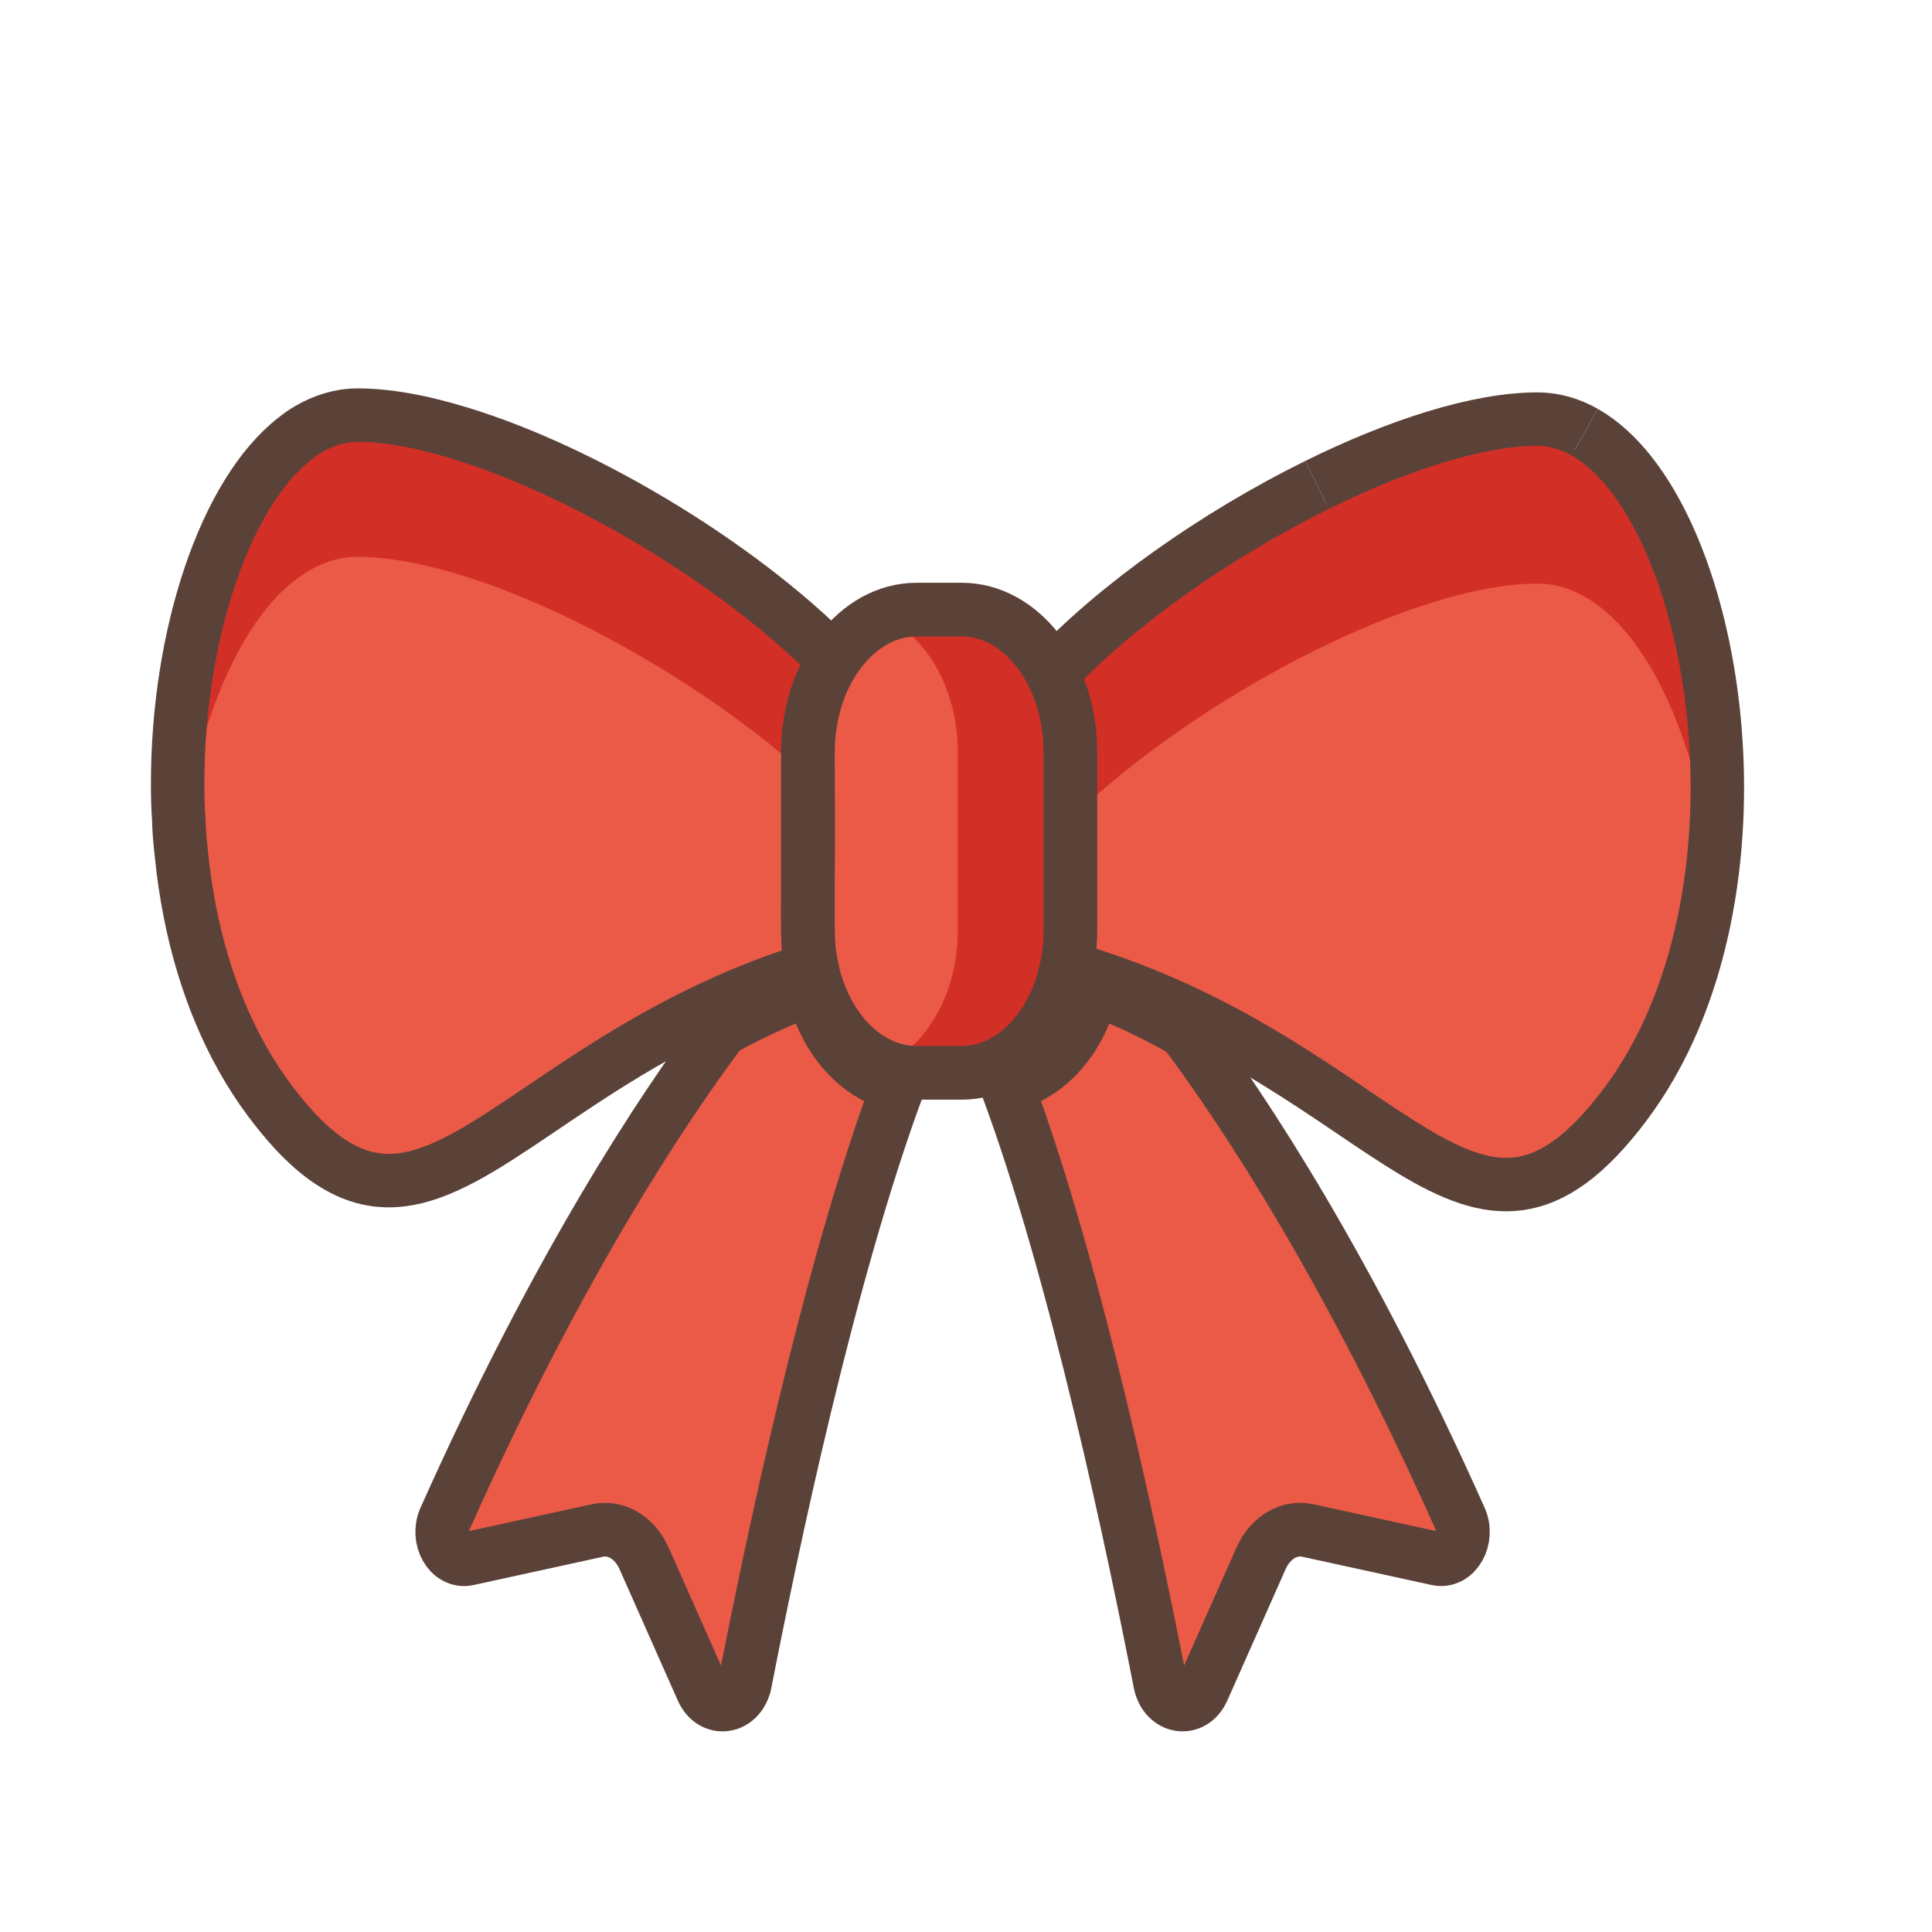
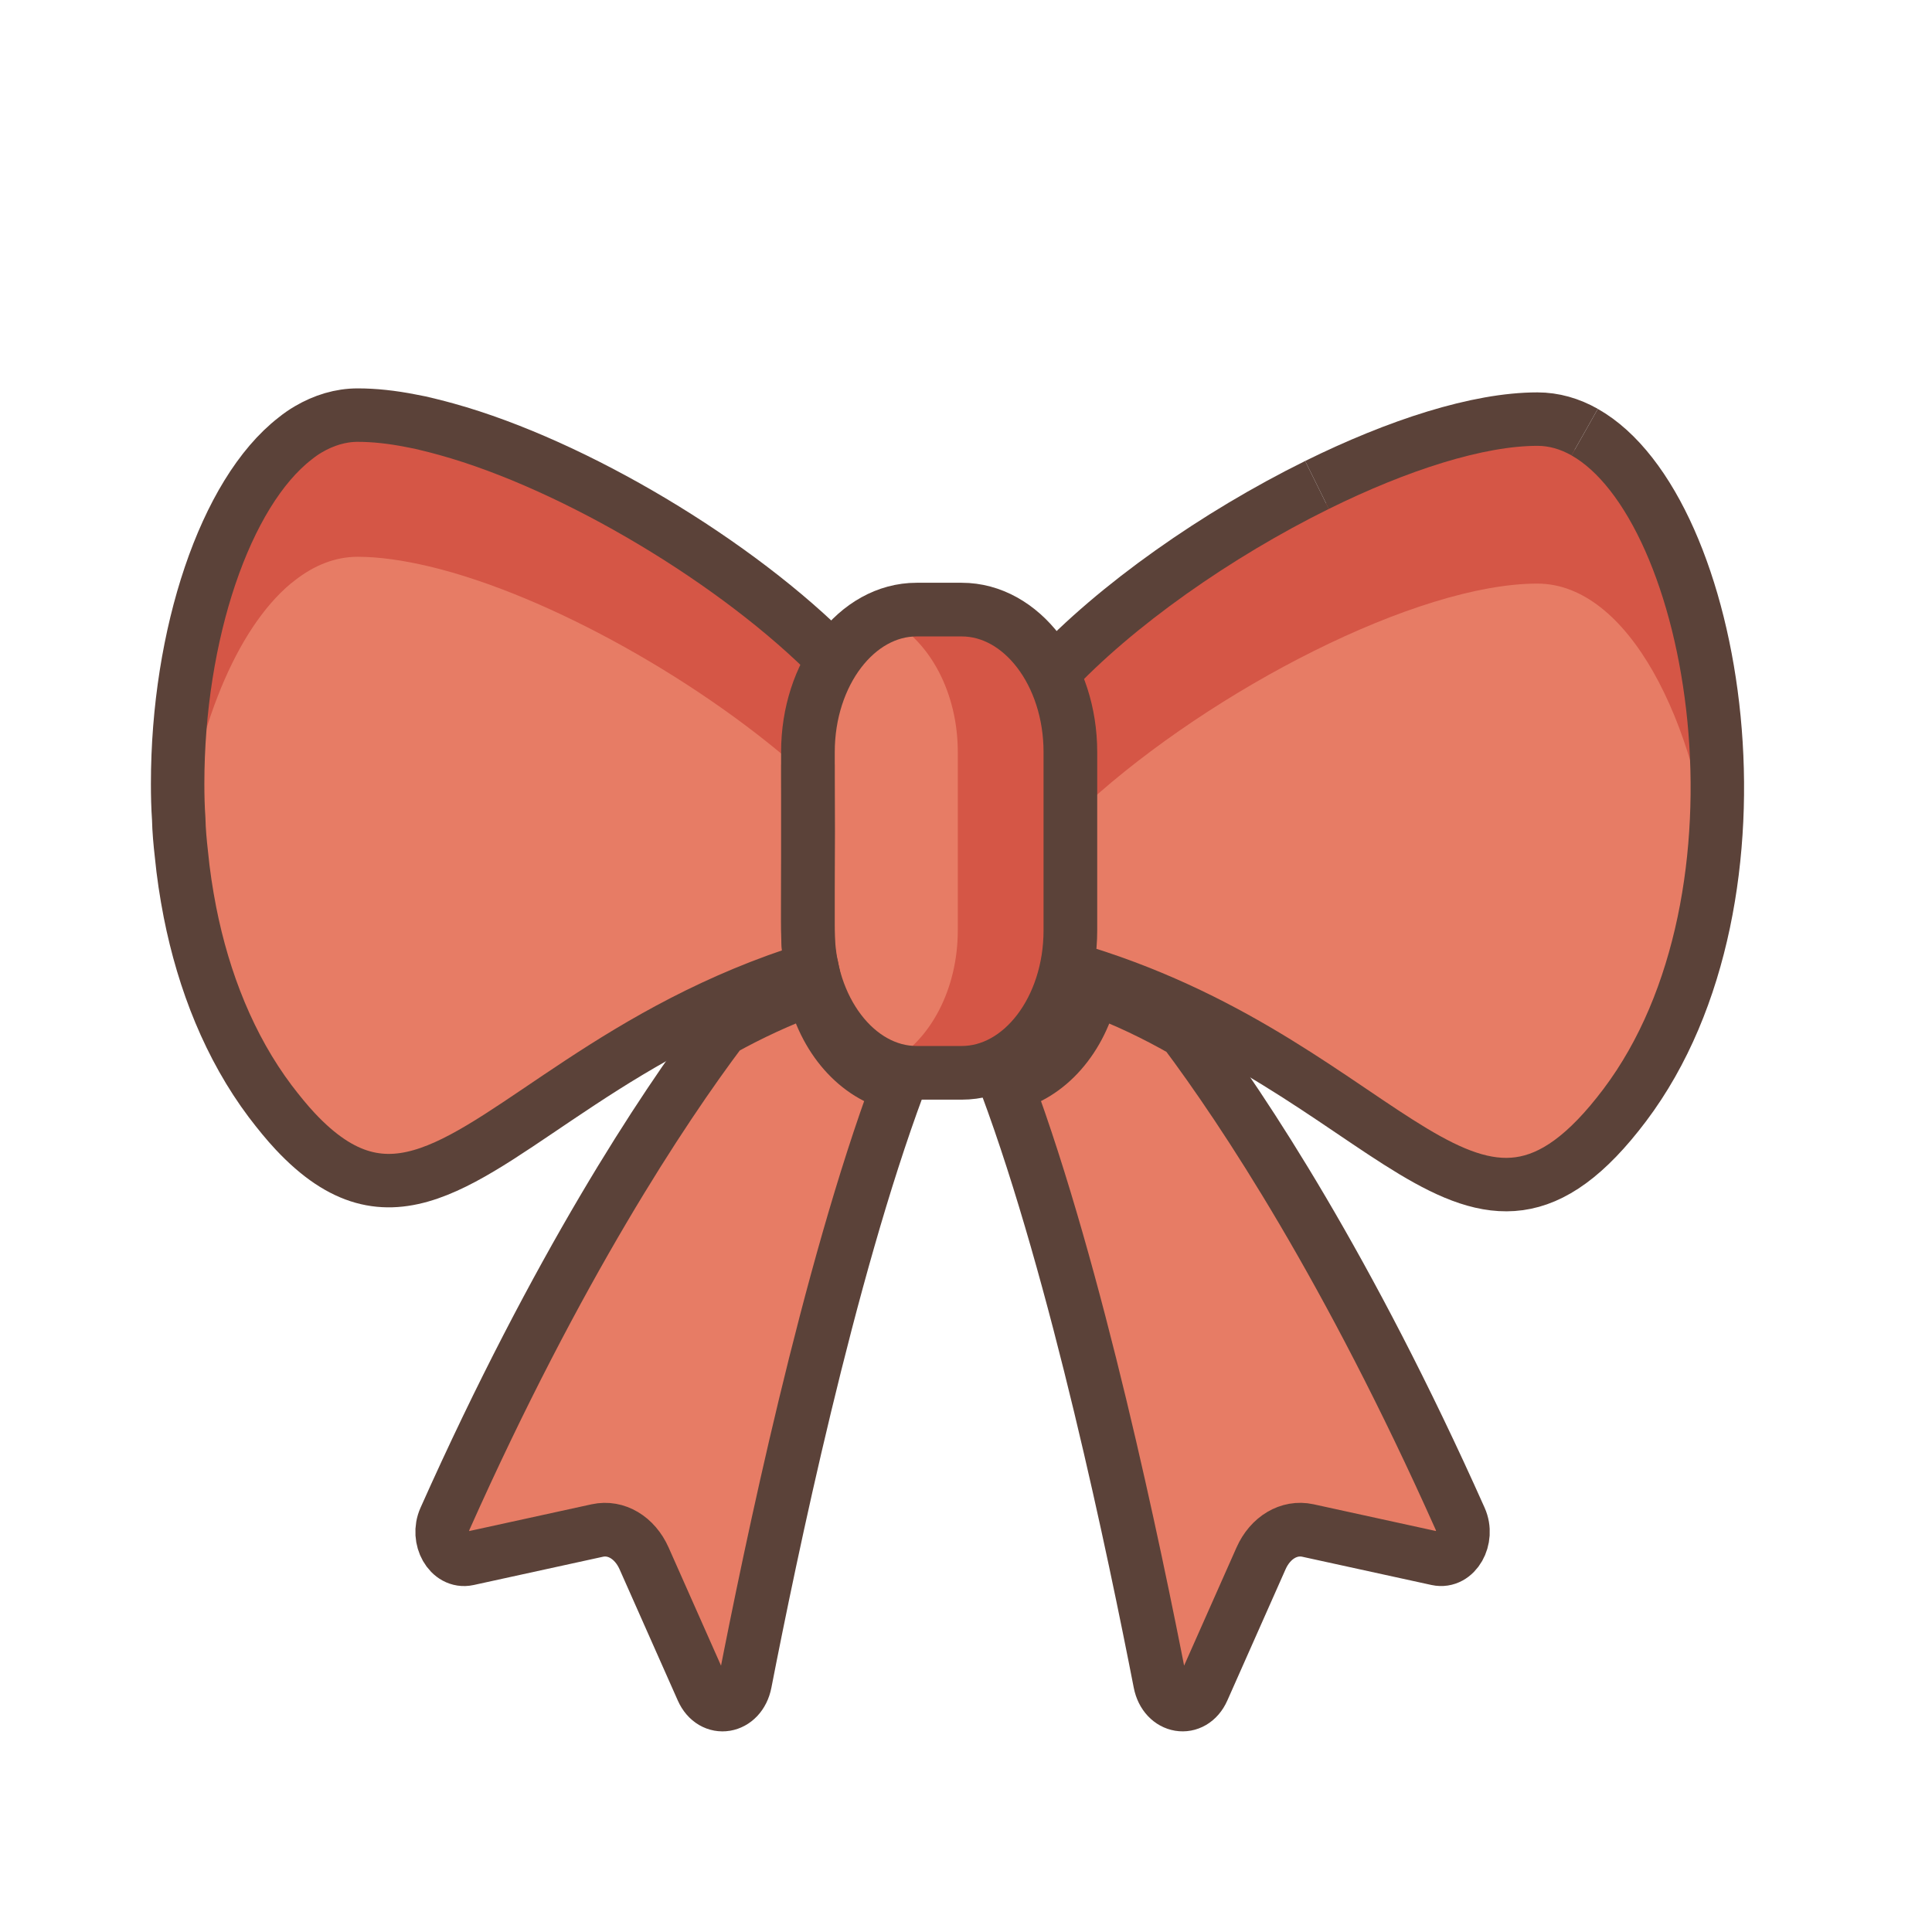
<svg xmlns="http://www.w3.org/2000/svg" id="emoji" viewBox="0 0 72 72" version="1.1">
  <g id="color">
-     <path fill="#EA5A47" d="M57.294,16.473c-4.958,0-13.753,4.83-18.134,9.532c0.836,0.894,1.355,2.13,1.355,3.49 c-0.048,6.282,0.114,6.523-0.158,7.604c11.589,3.596,14.485,12.515,20.195,4.937 C67.067,33.388,63.422,16.473,57.294,16.473z" />
-     <path fill="#D22F27" d="M40.511,29.95c4.656-4.24,12.293-8.201,16.782-8.201c3.356,0,5.966,5.071,6.572,11.08 c0.823-7.978-2.26-16.355-6.572-16.355c-4.958,0-13.753,4.83-18.134,9.532c0.836,0.894,1.355,2.13,1.355,3.49 C40.513,29.65,40.512,29.801,40.511,29.95z" />
-     <path fill="#EA5A47" d="M30.11,28.49v0.46c0.01,1.54,0.01,2.7,0,3.58v2.14c0,0.57,0.03,0.88,0.11,1.24 c0.01,0.03,0.01,0.06,0.02,0.09c0.02,0.03,0.02,0.06,0.03,0.1h-0.01c-7.18,2.23-11.02,6.5-14.26,7.62c-1.7,0.59-3.24,0.32-5-1.56 c-0.3-0.32-0.61-0.7-0.93-1.12c-1.51-2.01-2.48-4.46-2.99-7.04c0-0.01,0-0.01,0-0.02c-0.14-0.71-0.25-1.43-0.32-2.15 c-0.05-0.44-0.09-0.88-0.1-1.32c-0.03-0.43-0.04-0.87-0.04-1.3c0-5.56,1.77-10.85,4.38-12.87c0.16-0.13,0.32-0.24,0.49-0.34 c0.58-0.34,1.2-0.53,1.84-0.53c0.61,0,1.27,0.07,1.98,0.21c0.23,0.04,0.46,0.09,0.69,0.15c0.21,0.05,0.43,0.11,0.65,0.17 c4.76,1.32,10.85,4.96,14.43,8.61L30.11,28.49z" />
-     <path fill="#D22F27" d="M30.11,28.49v0.46c-3.82-3.48-9.66-6.78-14.11-7.84c-0.97-0.23-1.87-0.36-2.67-0.36 c-0.83,0-1.61,0.31-2.33,0.87c-0.12,0.09-0.23,0.18-0.35,0.29c-2.01,1.83-3.46,5.64-3.89,9.92c-0.05-0.44-0.09-0.88-0.1-1.32 c-0.03-0.43-0.04-0.87-0.04-1.3c0-5.56,1.77-10.85,4.38-12.87c0.16-0.13,0.32-0.24,0.49-0.34c0.58-0.34,1.2-0.53,1.84-0.53 c0.61,0,1.27,0.07,1.98,0.21c0.23,0.04,0.46,0.09,0.69,0.15c0.21,0.05,0.43,0.11,0.65,0.17c4.76,1.32,10.85,4.96,14.43,8.61 L30.11,28.49z" />
-     <path fill="#EA5A47" d="M30.297,36.82c-1.243,0.45-2.37,0.983-3.4,1.556 c-2.209,2.938-6.123,8.834-10.312,18.22c-0.334,0.748,0.177,1.644,0.854,1.496l4.821-1.054 c0.699-0.153,1.399,0.264,1.743,1.038l2.171,4.893c0.38,0.856,1.407,0.685,1.592-0.265 c0.942-4.824,3.101-15.242,5.718-22.267C31.942,40.108,30.698,38.677,30.297,36.82z" />
-     <path fill="#EA5A47" d="M44.146,38.433c-1.063-0.609-2.206-1.165-3.443-1.613c-0.401,1.857-1.645,3.288-3.188,3.616 c2.617,7.025,4.776,17.442,5.718,22.267c0.185,0.951,1.212,1.121,1.592,0.265l2.171-4.893 c0.343-0.773,1.044-1.19,1.743-1.038l4.821,1.054c0.677,0.148,1.188-0.748,0.854-1.496 C50.252,47.27,46.362,41.39,44.146,38.433z" />
-     <path fill="#EA5A47" d="M35.839,22.718h-1.679c-2.233,0-4.051,2.381-4.051,5.309v6.645 c0,2.927,1.817,5.309,4.051,5.309h1.679c2.233,0,4.051-2.381,4.051-5.309v-6.645 C39.89,25.099,38.073,22.718,35.839,22.718z" />
-     <path fill="#D22F27" d="M39.547,24.624c0.589,0.922,0.944,2.109,0.944,3.402v6.645c0,2.927-1.817,5.309-4.051,5.309 h-1.679c-0.552,0-1.079-0.146-1.559-0.409c1.462-0.802,2.492-2.696,2.492-4.899v-6.645 c0-2.204-1.03-4.097-2.492-4.899c0.48-0.263,1.007-0.409,1.559-0.409h1.679 C37.687,22.718,38.803,23.46,39.547,24.624L39.547,24.624z" />
+     <path fill="#e77c65" d="M57.294,16.473c-4.958,0-13.753,4.83-18.134,9.532c0.836,0.894,1.355,2.13,1.355,3.49 c-0.048,6.282,0.114,6.523-0.158,7.604c11.589,3.596,14.485,12.515,20.195,4.937 C67.067,33.388,63.422,16.473,57.294,16.473z" />
+     <path fill="#d55646" d="M40.511,29.95c4.656-4.24,12.293-8.201,16.782-8.201c3.356,0,5.966,5.071,6.572,11.08 c0.823-7.978-2.26-16.355-6.572-16.355c-4.958,0-13.753,4.83-18.134,9.532c0.836,0.894,1.355,2.13,1.355,3.49 C40.513,29.65,40.512,29.801,40.511,29.95z" />
+     <path fill="#e77c65" d="M30.11,28.49v0.46c0.01,1.54,0.01,2.7,0,3.58v2.14c0,0.57,0.03,0.88,0.11,1.24 c0.01,0.03,0.01,0.06,0.02,0.09c0.02,0.03,0.02,0.06,0.03,0.1h-0.01c-7.18,2.23-11.02,6.5-14.26,7.62c-1.7,0.59-3.24,0.32-5-1.56 c-0.3-0.32-0.61-0.7-0.93-1.12c-1.51-2.01-2.48-4.46-2.99-7.04c0-0.01,0-0.01,0-0.02c-0.14-0.71-0.25-1.43-0.32-2.15 c-0.05-0.44-0.09-0.88-0.1-1.32c-0.03-0.43-0.04-0.87-0.04-1.3c0-5.56,1.77-10.85,4.38-12.87c0.16-0.13,0.32-0.24,0.49-0.34 c0.58-0.34,1.2-0.53,1.84-0.53c0.61,0,1.27,0.07,1.98,0.21c0.23,0.04,0.46,0.09,0.69,0.15c0.21,0.05,0.43,0.11,0.65,0.17 c4.76,1.32,10.85,4.96,14.43,8.61L30.11,28.49z" />
+     <path fill="#d55646" d="M30.11,28.49v0.46c-3.82-3.48-9.66-6.78-14.11-7.84c-0.97-0.23-1.87-0.36-2.67-0.36 c-0.83,0-1.61,0.31-2.33,0.87c-0.12,0.09-0.23,0.18-0.35,0.29c-2.01,1.83-3.46,5.64-3.89,9.92c-0.05-0.44-0.09-0.88-0.1-1.32 c-0.03-0.43-0.04-0.87-0.04-1.3c0-5.56,1.77-10.85,4.38-12.87c0.16-0.13,0.32-0.24,0.49-0.34c0.58-0.34,1.2-0.53,1.84-0.53 c0.61,0,1.27,0.07,1.98,0.21c0.23,0.04,0.46,0.09,0.69,0.15c0.21,0.05,0.43,0.11,0.65,0.17c4.76,1.32,10.85,4.96,14.43,8.61 L30.11,28.49z" />
+     <path fill="#e77c65" d="M30.297,36.82c-1.243,0.45-2.37,0.983-3.4,1.556 c-2.209,2.938-6.123,8.834-10.312,18.22c-0.334,0.748,0.177,1.644,0.854,1.496l4.821-1.054 c0.699-0.153,1.399,0.264,1.743,1.038l2.171,4.893c0.38,0.856,1.407,0.685,1.592-0.265 c0.942-4.824,3.101-15.242,5.718-22.267C31.942,40.108,30.698,38.677,30.297,36.82z" />
+     <path fill="#e77c65" d="M44.146,38.433c-1.063-0.609-2.206-1.165-3.443-1.613c-0.401,1.857-1.645,3.288-3.188,3.616 c2.617,7.025,4.776,17.442,5.718,22.267c0.185,0.951,1.212,1.121,1.592,0.265l2.171-4.893 c0.343-0.773,1.044-1.19,1.743-1.038l4.821,1.054c0.677,0.148,1.188-0.748,0.854-1.496 C50.252,47.27,46.362,41.39,44.146,38.433z" />
+     <path fill="#e77c65" d="M35.839,22.718h-1.679c-2.233,0-4.051,2.381-4.051,5.309v6.645 c0,2.927,1.817,5.309,4.051,5.309h1.679c2.233,0,4.051-2.381,4.051-5.309v-6.645 C39.89,25.099,38.073,22.718,35.839,22.718z" />
+     <path fill="#d55646" d="M39.547,24.624c0.589,0.922,0.944,2.109,0.944,3.402v6.645c0,2.927-1.817,5.309-4.051,5.309 h-1.679c-0.552,0-1.079-0.146-1.559-0.409c1.462-0.802,2.492-2.696,2.492-4.899v-6.645 c0-2.204-1.03-4.097-2.492-4.899c0.48-0.263,1.007-0.409,1.559-0.409h1.679 C37.687,22.718,38.803,23.46,39.547,24.624L39.547,24.624z" />
  </g>
  <g id="hair" />
  <g id="skin" />
  <g id="skin-shadow" />
  <g id="line">
    <path fill="none" stroke="#5B4239" stroke-miterlimit="10" stroke-width="1.992" d="M59.056,16.104 c-0.557-0.315-1.147-0.485-1.762-0.485c-2.217,0-5.201,0.966-8.214,2.454" />
    <path fill="none" stroke="#5B4239" stroke-miterlimit="10" stroke-width="1.992" d="M40.357,36.245 c11.589,3.596,14.485,12.515,20.195,4.937c5.862-7.78,3.5-22.252-1.496-25.077" />
    <path fill="none" stroke="#5B4239" stroke-miterlimit="10" stroke-width="1.992" d="M49.08,18.073 c-3.726,1.84-7.498,4.479-9.92,7.079" />
    <path fill="none" stroke="#5B4239" stroke-miterlimit="10" stroke-width="1.992" d="M30.11,28.49v0.46c0.01,1.54,0.01,2.7,0,3.58 c0,1.02-0.01,1.67,0,2.14c0,0.57,0.03,0.88,0.11,1.24c0,0.02,0.01,0.03,0.01,0.05c0.02,0.04,0.03,0.09,0.04,0.14h-0.01 c-7.18,2.23-11.02,6.5-14.26,7.62c-1.7,0.59-3.24,0.32-5-1.56c-0.3-0.32-0.61-0.7-0.93-1.12c-1.51-2.01-2.48-4.46-2.99-7.04 c-0.14-0.72-0.25-1.44-0.32-2.17c-0.05-0.44-0.09-0.88-0.1-1.32c-0.03-0.43-0.04-0.87-0.04-1.3c0-5.56,1.77-10.85,4.38-12.87 c0.16-0.13,0.32-0.24,0.49-0.34c0.58-0.34,1.2-0.53,1.84-0.53c0.61,0,1.27,0.07,1.98,0.21c0.23,0.04,0.46,0.09,0.69,0.15 c0.21,0.05,0.43,0.11,0.65,0.17c4.76,1.32,10.85,4.96,14.43,8.61" />
    <path fill="none" stroke="#5B4239" stroke-linecap="round" stroke-linejoin="round" stroke-miterlimit="10" stroke-width="2" d="M30.297,36.82c-1.243,0.45-2.37,0.983-3.4,1.556c-2.209,2.938-6.123,8.834-10.312,18.22 c-0.334,0.748,0.177,1.644,0.854,1.496l4.821-1.054c0.699-0.153,1.399,0.264,1.743,1.038l2.171,4.893 c0.38,0.856,1.407,0.685,1.592-0.265c0.942-4.824,3.101-15.242,5.718-22.267 C31.942,40.108,30.698,38.677,30.297,36.82z" />
    <path fill="none" stroke="#5B4239" stroke-linecap="round" stroke-linejoin="round" stroke-miterlimit="10" stroke-width="2" d="M44.146,38.433c-1.063-0.609-2.206-1.165-3.443-1.613c-0.401,1.857-1.645,3.288-3.188,3.616 c2.617,7.025,4.776,17.442,5.718,22.267c0.185,0.951,1.212,1.121,1.592,0.265l2.171-4.893 c0.343-0.773,1.044-1.19,1.743-1.038l4.821,1.054c0.677,0.148,1.188-0.748,0.854-1.496 C50.252,47.27,46.362,41.39,44.146,38.433z" />
    <path fill="none" stroke="#5B4239" stroke-miterlimit="10" stroke-width="2" d="M35.839,22.718h-1.679 c-2.233,0-4.051,2.381-4.051,5.309v6.645c0,2.927,1.817,5.309,4.051,5.309h1.679c2.233,0,4.051-2.381,4.051-5.309 v-6.645C39.89,25.099,38.073,22.718,35.839,22.718z" />
  </g>
</svg>
